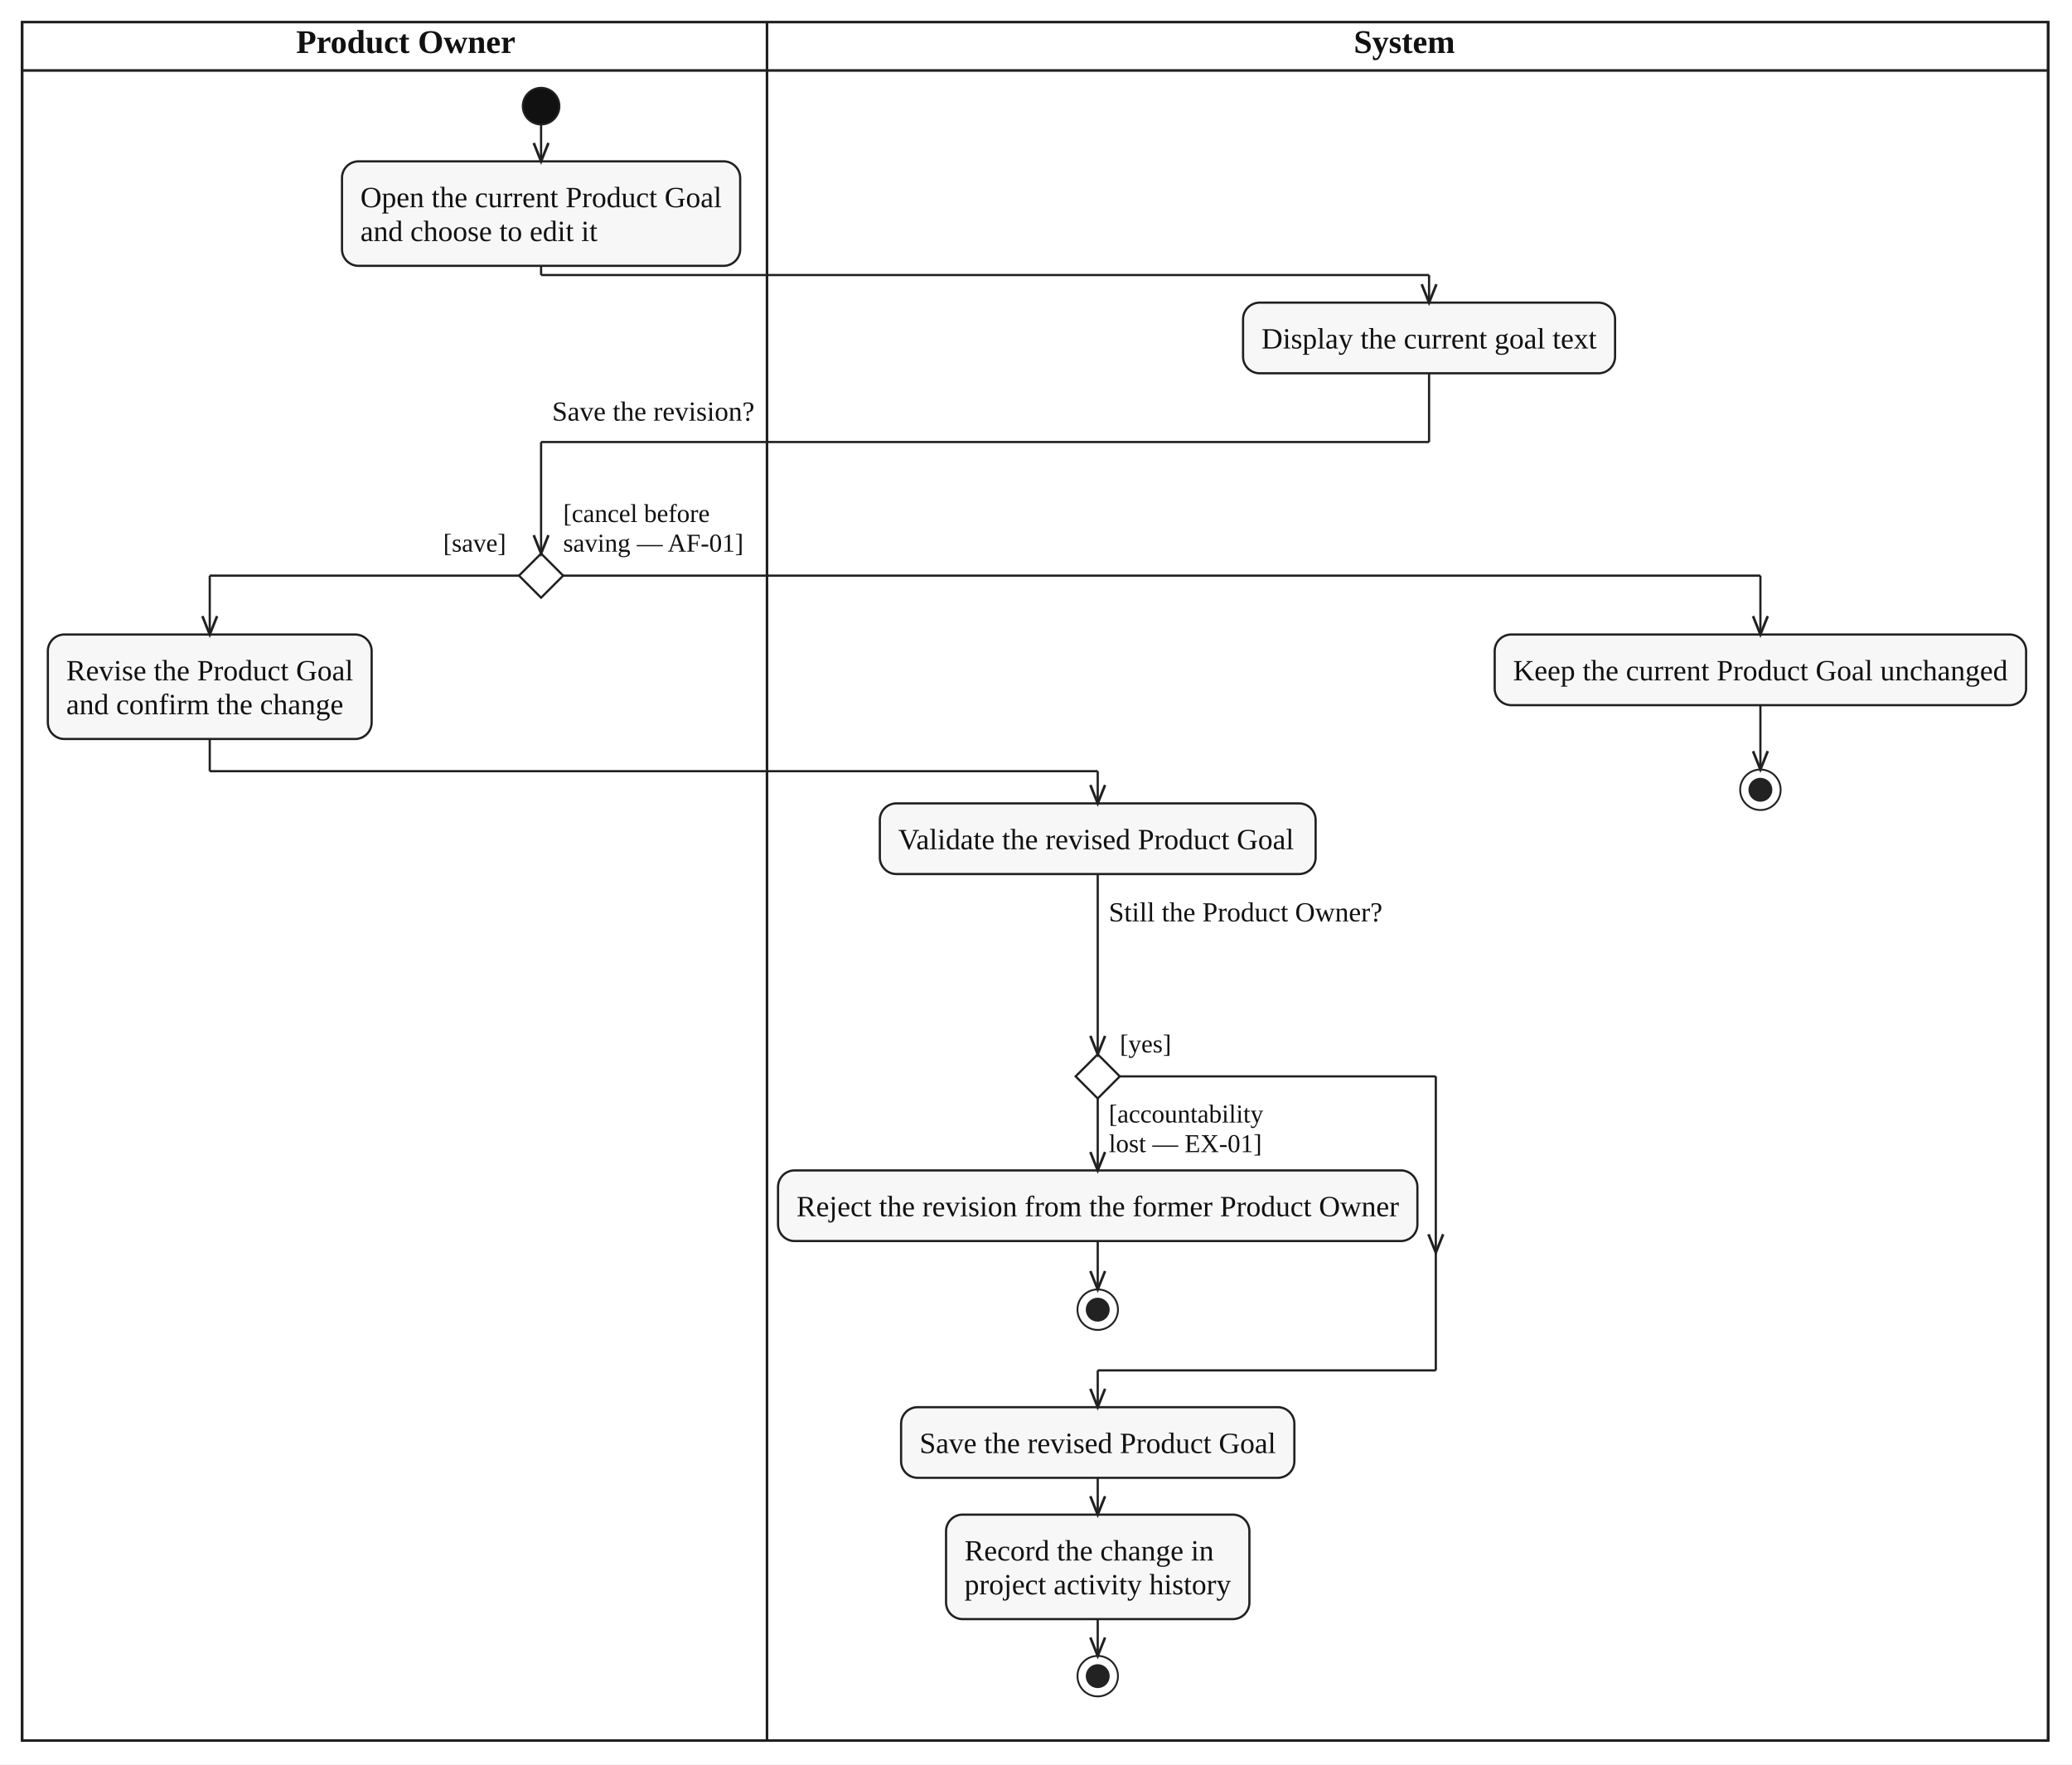
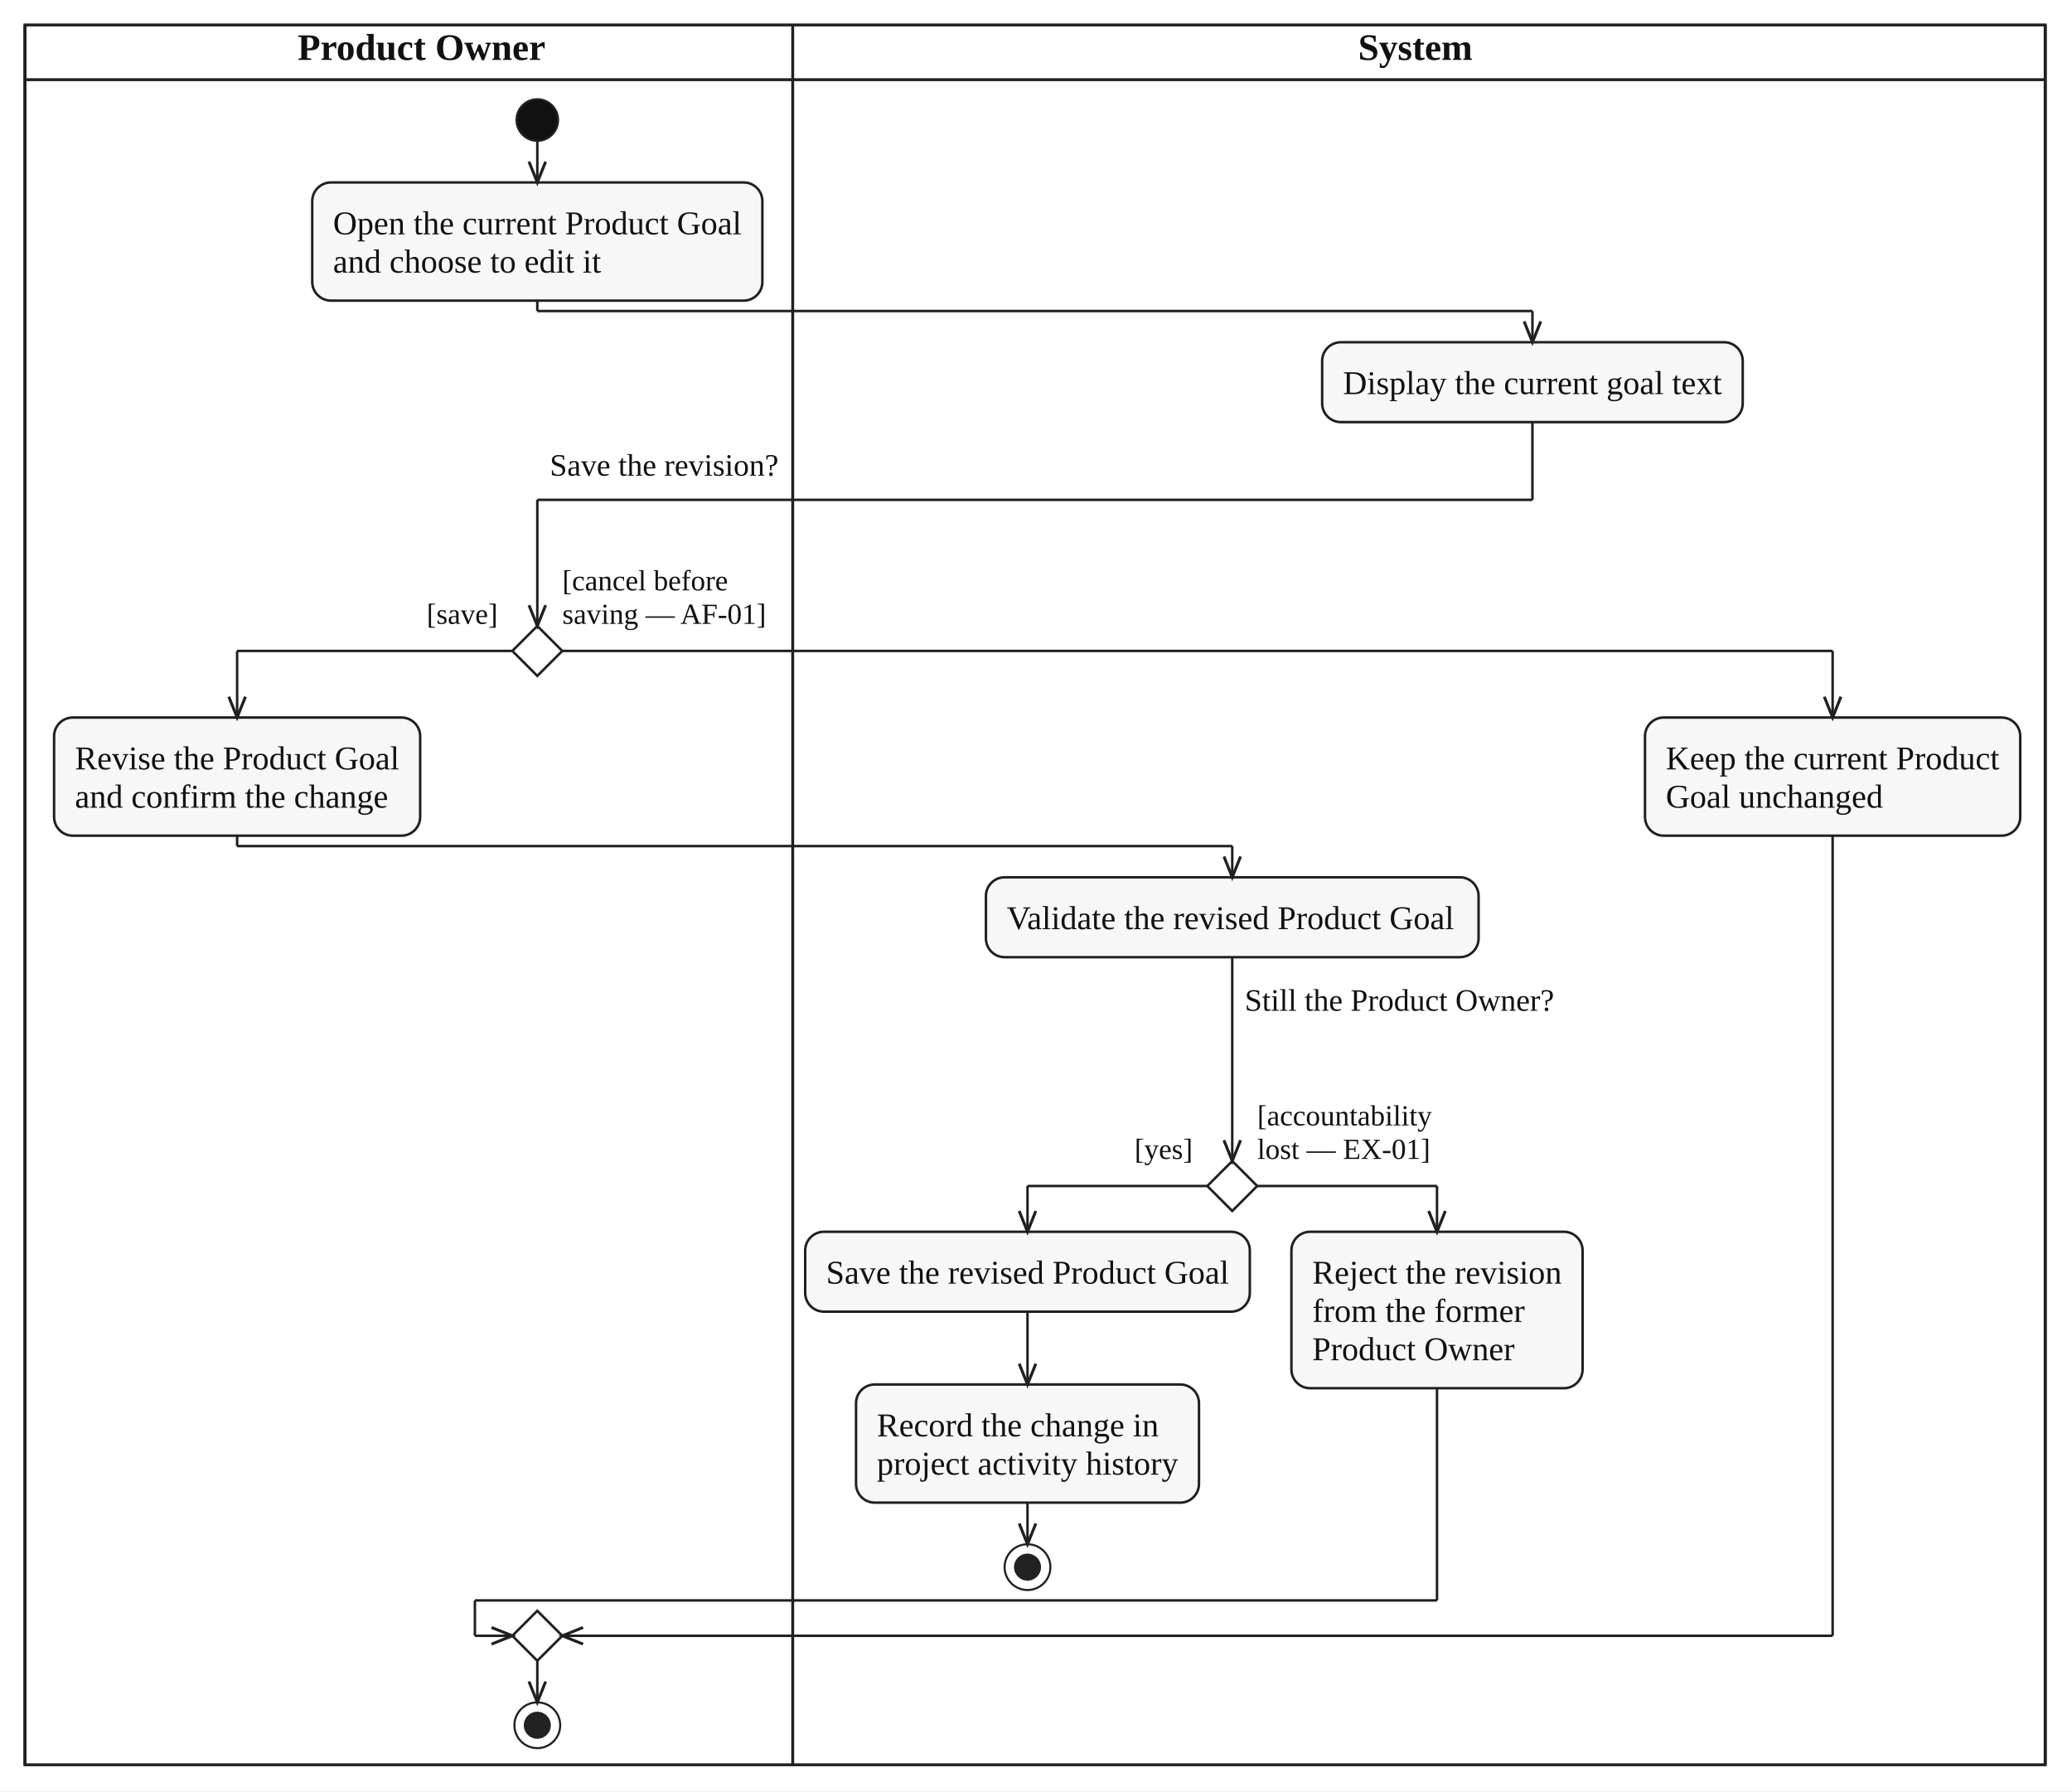
- <svg xmlns="http://www.w3.org/2000/svg" contentStyleType="text/css" height="959px" preserveAspectRatio="none" style="width:1126px;height:959px;background:#FFFFFF;" version="1.1" viewBox="-5 0.394 1126 959" width="1126px" zoomAndPan="magnify" data-pres-formatted="1">
-   <rect id="pres-background" x="-5" y="0.394" width="1126" height="959" fill="#FFFFFF" stroke="none" />
+ <svg xmlns="http://www.w3.org/2000/svg" contentStyleType="text/css" height="861px" preserveAspectRatio="none" style="width:996px;height:861px;background:#FFFFFF;" version="1.1" viewBox="-5 0.394 996 861" width="996px" zoomAndPan="magnify" data-pres-formatted="1">
+   <rect id="pres-background" x="-5" y="0.394" width="996" height="861" fill="#FFFFFF" stroke="none" />
  <defs />
  <g>
-     <rect fill="#FFFFFF" height="30.698" style="stroke:#FFFFFF;stroke-width:1.0;" width="1086.31" x="15" y="12.394" />
-     <ellipse cx="289.045" cy="58.092" fill="#111111" rx="10" ry="10" style="stroke:#222222;stroke-width:1.0;" />
-     <rect fill="#F7F7F7" height="56.797" rx="9" ry="9" style="stroke:#202020;stroke-width:1.2;" width="216.383" x="180.853" y="88.092" />
-     <text fill="#111111" font-family="Times New Roman" font-size="16" lengthAdjust="spacing" textLength="196.383" x="190.853" y="113.029">Open the current Product Goal</text>
-     <text fill="#111111" font-family="Times New Roman" font-size="16" lengthAdjust="spacing" textLength="128.859" x="190.853" y="131.428">and choose to edit it</text>
-     <polygon fill="#FFFFFF" points="289.045,301.274,301.045,313.274,289.045,325.274,277.045,313.274,289.045,301.274" style="stroke:#202020;stroke-width:1.2;" />
-     <text fill="#111111" font-family="Times New Roman" font-size="15" lengthAdjust="spacing" textLength="109.966" x="295.045" y="229.036">Save the revision?</text>
-     <text fill="#111111" font-family="Times New Roman" font-size="15" lengthAdjust="spacing" textLength="3.75" x="295.045" y="246.284"> </text>
-     <text fill="#111111" font-family="Times New Roman" font-size="15" lengthAdjust="spacing" textLength="3.75" x="295.045" y="263.533"> </text>
-     <text fill="#111111" font-family="Times New Roman" font-size="15" lengthAdjust="spacing" textLength="3.75" x="295.045" y="280.781"> </text>
-     <text fill="#111111" font-family="Times New Roman" font-size="15" lengthAdjust="spacing" textLength="3.75" x="295.045" y="298.03"> </text>
-     <text fill="#111111" font-family="Times New Roman" font-size="14" lengthAdjust="spacing" textLength="41.2" x="235.845" y="300.246">[save]  </text>
-     <text fill="#111111" font-family="Times New Roman" font-size="6" lengthAdjust="spacing" textLength="1.5" x="235.845" y="308.876"> </text>
-     <text fill="#111111" font-family="Times New Roman" font-size="14" lengthAdjust="spacing" textLength="86.659" x="301.045" y="284.147">  [cancel before</text>
-     <text fill="#111111" font-family="Times New Roman" font-size="14" lengthAdjust="spacing" textLength="105.772" x="301.045" y="300.246">  saving — AF-01]</text>
-     <text fill="#111111" font-family="Times New Roman" font-size="6" lengthAdjust="spacing" textLength="1.5" x="301.045" y="308.876"> </text>
+     <rect fill="#FFFFFF" height="30.698" style="stroke:#FFFFFF;stroke-width:1.0;" width="956.374" x="15" y="12.394" />
+     <ellipse cx="253.281" cy="58.092" fill="#111111" rx="10" ry="10" style="stroke:#222222;stroke-width:1.0;" />
+     <rect fill="#F7F7F7" height="56.797" rx="9" ry="9" style="stroke:#202020;stroke-width:1.2;" width="216.383" x="145.09" y="88.092" />
+     <text fill="#111111" font-family="Times New Roman" font-size="16" lengthAdjust="spacing" textLength="196.383" x="155.09" y="113.029">Open the current Product Goal</text>
+     <text fill="#111111" font-family="Times New Roman" font-size="16" lengthAdjust="spacing" textLength="128.859" x="155.09" y="131.428">and choose to edit it</text>
+     <polygon fill="#FFFFFF" points="253.281,301.274,265.281,313.274,253.281,325.274,241.281,313.274,253.281,301.274" style="stroke:#202020;stroke-width:1.2;" />
+     <text fill="#111111" font-family="Times New Roman" font-size="15" lengthAdjust="spacing" textLength="109.966" x="259.281" y="229.036">Save the revision?</text>
+     <text fill="#111111" font-family="Times New Roman" font-size="15" lengthAdjust="spacing" textLength="3.75" x="259.281" y="246.284"> </text>
+     <text fill="#111111" font-family="Times New Roman" font-size="15" lengthAdjust="spacing" textLength="3.75" x="259.281" y="263.533"> </text>
+     <text fill="#111111" font-family="Times New Roman" font-size="15" lengthAdjust="spacing" textLength="3.75" x="259.281" y="280.781"> </text>
+     <text fill="#111111" font-family="Times New Roman" font-size="15" lengthAdjust="spacing" textLength="3.75" x="259.281" y="298.03"> </text>
+     <text fill="#111111" font-family="Times New Roman" font-size="14" lengthAdjust="spacing" textLength="41.2" x="200.081" y="300.246">[save]  </text>
+     <text fill="#111111" font-family="Times New Roman" font-size="6" lengthAdjust="spacing" textLength="1.5" x="200.081" y="308.876"> </text>
+     <text fill="#111111" font-family="Times New Roman" font-size="14" lengthAdjust="spacing" textLength="86.659" x="265.281" y="284.147">  [cancel before</text>
+     <text fill="#111111" font-family="Times New Roman" font-size="14" lengthAdjust="spacing" textLength="105.772" x="265.281" y="300.246">  saving — AF-01]</text>
+     <text fill="#111111" font-family="Times New Roman" font-size="6" lengthAdjust="spacing" textLength="1.5" x="265.281" y="308.876"> </text>
    <rect fill="#F7F7F7" height="56.797" rx="9" ry="9" style="stroke:#202020;stroke-width:1.2;" width="175.969" x="21" y="345.274" />
    <text fill="#111111" font-family="Times New Roman" font-size="16" lengthAdjust="spacing" textLength="155.969" x="31" y="370.212">Revise the Product Goal</text>
    <text fill="#111111" font-family="Times New Roman" font-size="16" lengthAdjust="spacing" textLength="150.602" x="31" y="388.61">and confirm the change</text>
-     <line style="stroke:#202020;stroke-width:1.4;" x1="7" x2="7" y1="12.394" y2="946.45" />
-     <rect fill="#F7F7F7" height="38.398" rx="9" ry="9" style="stroke:#202020;stroke-width:1.2;" width="202.164" x="670.523" y="164.889" />
-     <text fill="#111111" font-family="Times New Roman" font-size="16" lengthAdjust="spacing" textLength="182.164" x="680.523" y="189.826">Display the current goal text</text>
-     <rect fill="#F7F7F7" height="38.398" rx="9" ry="9" style="stroke:#202020;stroke-width:1.2;" width="236.82" x="473.134" y="437.071" />
-     <text fill="#111111" font-family="Times New Roman" font-size="16" lengthAdjust="spacing" textLength="216.82" x="483.134" y="462.009">Validate the revised Product Goal</text>
-     <rect fill="#F7F7F7" height="38.398" rx="9" ry="9" style="stroke:#202020;stroke-width:1.2;" width="347.453" x="417.817" y="636.556" />
-     <text fill="#111111" font-family="Times New Roman" font-size="16" lengthAdjust="spacing" textLength="327.453" x="427.817" y="661.493">Reject the revision from the former Product Owner</text>
-     <ellipse cx="591.544" cy="712.255" fill="none" rx="11" ry="11" style="stroke:#222222;stroke-width:1.0;" />
-     <ellipse cx="591.544" cy="712.255" fill="#222222" rx="6" ry="6" style="stroke:#222222;stroke-width:1.0;" />
-     <polygon fill="#FFFFFF" points="591.544,573.457,603.544,585.457,591.544,597.457,579.544,585.457,591.544,573.457" style="stroke:#202020;stroke-width:1.2;" />
-     <text fill="#111111" font-family="Times New Roman" font-size="15" lengthAdjust="spacing" textLength="148.726" x="597.544" y="501.218">Still the Product Owner?</text>
-     <text fill="#111111" font-family="Times New Roman" font-size="15" lengthAdjust="spacing" textLength="3.75" x="597.544" y="518.467"> </text>
-     <text fill="#111111" font-family="Times New Roman" font-size="15" lengthAdjust="spacing" textLength="3.75" x="597.544" y="535.715"> </text>
-     <text fill="#111111" font-family="Times New Roman" font-size="15" lengthAdjust="spacing" textLength="3.75" x="597.544" y="552.964"> </text>
-     <text fill="#111111" font-family="Times New Roman" font-size="15" lengthAdjust="spacing" textLength="3.75" x="597.544" y="570.212"> </text>
-     <text fill="#111111" font-family="Times New Roman" font-size="14" lengthAdjust="spacing" textLength="90.966" x="597.544" y="610.527">  [accountability</text>
-     <text fill="#111111" font-family="Times New Roman" font-size="14" lengthAdjust="spacing" textLength="90.214" x="597.544" y="626.626">  lost — EX-01]</text>
-     <text fill="#111111" font-family="Times New Roman" font-size="6" lengthAdjust="spacing" textLength="1.5" x="597.544" y="635.256"> </text>
-     <text fill="#111111" font-family="Times New Roman" font-size="14" lengthAdjust="spacing" textLength="34.986" x="603.544" y="572.429">[yes]  </text>
-     <text fill="#111111" font-family="Times New Roman" font-size="6" lengthAdjust="spacing" textLength="1.5" x="603.544" y="581.059"> </text>
-     <rect fill="#F7F7F7" height="38.398" rx="9" ry="9" style="stroke:#202020;stroke-width:1.2;" width="213.727" x="484.681" y="765.255" />
-     <text fill="#111111" font-family="Times New Roman" font-size="16" lengthAdjust="spacing" textLength="193.727" x="494.681" y="790.192">Save the revised Product Goal</text>
-     <rect fill="#F7F7F7" height="56.797" rx="9" ry="9" style="stroke:#202020;stroke-width:1.2;" width="164.852" x="509.118" y="823.653" />
-     <text fill="#111111" font-family="Times New Roman" font-size="16" lengthAdjust="spacing" textLength="135.5" x="519.118" y="848.591">Record the change in</text>
-     <text fill="#111111" font-family="Times New Roman" font-size="16" lengthAdjust="spacing" textLength="144.852" x="519.118" y="866.989">project activity history</text>
-     <ellipse cx="591.544" cy="911.45" fill="none" rx="11" ry="11" style="stroke:#222222;stroke-width:1.0;" />
-     <ellipse cx="591.544" cy="911.45" fill="#222222" rx="6" ry="6" style="stroke:#222222;stroke-width:1.0;" />
-     <rect fill="#F7F7F7" height="38.398" rx="9" ry="9" style="stroke:#202020;stroke-width:1.2;" width="288.789" x="807.27" y="345.274" />
-     <text fill="#111111" font-family="Times New Roman" font-size="16" lengthAdjust="spacing" textLength="268.789" x="817.27" y="370.212">Keep the current Product Goal unchanged</text>
-     <ellipse cx="951.665" cy="429.673" fill="none" rx="11" ry="11" style="stroke:#222222;stroke-width:1.0;" />
-     <ellipse cx="951.665" cy="429.673" fill="#222222" rx="6" ry="6" style="stroke:#222222;stroke-width:1.0;" />
-     <line style="stroke:#202020;stroke-width:1.4;" x1="411.817" x2="411.817" y1="12.394" y2="946.45" />
-     <line style="stroke:#202020;stroke-width:1.4;" x1="1108.06" x2="1108.06" y1="12.394" y2="946.45" />
-     <line style="stroke:#202020;stroke-width:1.2;" x1="289.045" x2="289.045" y1="68.092" y2="88.092" />
-     <polyline points="285.045,78.092 289.045,88.092 293.045,78.092" fill="none" stroke="#202020" stroke-width="1.4" stroke-linejoin="miter" stroke-linecap="butt" class="open-arrowhead" />
-     <line style="stroke:#202020;stroke-width:1.2;" x1="277.045" x2="108.984" y1="313.274" y2="313.274" />
+     <polygon fill="#FFFFFF" points="253.281,774.652,265.281,786.652,253.281,798.652,241.281,786.652,253.281,774.652" style="stroke:#202020;stroke-width:1.2;" />
+     <ellipse cx="253.281" cy="829.652" fill="none" rx="11" ry="11" style="stroke:#222222;stroke-width:1.0;" />
+     <ellipse cx="253.281" cy="829.652" fill="#222222" rx="6" ry="6" style="stroke:#222222;stroke-width:1.0;" />
+     <line style="stroke:#202020;stroke-width:1.4;" x1="7" x2="7" y1="12.394" y2="848.652" />
+     <rect fill="#F7F7F7" height="38.398" rx="9" ry="9" style="stroke:#202020;stroke-width:1.2;" width="202.164" x="630.554" y="164.889" />
+     <text fill="#111111" font-family="Times New Roman" font-size="16" lengthAdjust="spacing" textLength="182.164" x="640.554" y="189.826">Display the current goal text</text>
+     <rect fill="#F7F7F7" height="38.398" rx="9" ry="9" style="stroke:#202020;stroke-width:1.2;" width="236.82" x="468.929" y="422.071" />
+     <text fill="#111111" font-family="Times New Roman" font-size="16" lengthAdjust="spacing" textLength="216.82" x="478.929" y="447.009">Validate the revised Product Goal</text>
+     <polygon fill="#FFFFFF" points="587.339,558.457,599.339,570.457,587.339,582.457,575.339,570.457,587.339,558.457" style="stroke:#202020;stroke-width:1.2;" />
+     <text fill="#111111" font-family="Times New Roman" font-size="15" lengthAdjust="spacing" textLength="148.726" x="593.339" y="486.218">Still the Product Owner?</text>
+     <text fill="#111111" font-family="Times New Roman" font-size="15" lengthAdjust="spacing" textLength="3.75" x="593.339" y="503.467"> </text>
+     <text fill="#111111" font-family="Times New Roman" font-size="15" lengthAdjust="spacing" textLength="3.75" x="593.339" y="520.715"> </text>
+     <text fill="#111111" font-family="Times New Roman" font-size="15" lengthAdjust="spacing" textLength="3.75" x="593.339" y="537.964"> </text>
+     <text fill="#111111" font-family="Times New Roman" font-size="15" lengthAdjust="spacing" textLength="3.75" x="593.339" y="555.212"> </text>
+     <text fill="#111111" font-family="Times New Roman" font-size="14" lengthAdjust="spacing" textLength="34.986" x="540.352" y="557.429">[yes]  </text>
+     <text fill="#111111" font-family="Times New Roman" font-size="6" lengthAdjust="spacing" textLength="1.5" x="540.352" y="566.059"> </text>
+     <text fill="#111111" font-family="Times New Roman" font-size="14" lengthAdjust="spacing" textLength="90.966" x="599.339" y="541.33">  [accountability</text>
+     <text fill="#111111" font-family="Times New Roman" font-size="14" lengthAdjust="spacing" textLength="90.214" x="599.339" y="557.429">  lost — EX-01]</text>
+     <text fill="#111111" font-family="Times New Roman" font-size="6" lengthAdjust="spacing" textLength="1.5" x="599.339" y="566.059"> </text>
+     <rect fill="#F7F7F7" height="38.398" rx="9" ry="9" style="stroke:#202020;stroke-width:1.2;" width="213.727" x="382.054" y="592.457" />
+     <text fill="#111111" font-family="Times New Roman" font-size="16" lengthAdjust="spacing" textLength="193.727" x="392.054" y="617.394">Save the revised Product Goal</text>
+     <rect fill="#F7F7F7" height="56.797" rx="9" ry="9" style="stroke:#202020;stroke-width:1.2;" width="164.852" x="406.491" y="665.856" />
+     <text fill="#111111" font-family="Times New Roman" font-size="16" lengthAdjust="spacing" textLength="135.5" x="416.491" y="690.793">Record the change in</text>
+     <text fill="#111111" font-family="Times New Roman" font-size="16" lengthAdjust="spacing" textLength="144.852" x="416.491" y="709.191">project activity history</text>
+     <ellipse cx="488.917" cy="753.652" fill="none" rx="11" ry="11" style="stroke:#222222;stroke-width:1.0;" />
+     <ellipse cx="488.917" cy="753.652" fill="#222222" rx="6" ry="6" style="stroke:#222222;stroke-width:1.0;" />
+     <rect fill="#F7F7F7" height="75.195" rx="9" ry="9" style="stroke:#202020;stroke-width:1.2;" width="139.961" x="615.78" y="592.457" />
+     <text fill="#111111" font-family="Times New Roman" font-size="16" lengthAdjust="spacing" textLength="119.961" x="625.78" y="617.394">Reject the revision</text>
+     <text fill="#111111" font-family="Times New Roman" font-size="16" lengthAdjust="spacing" textLength="102.18" x="625.78" y="635.793">from the former</text>
+     <text fill="#111111" font-family="Times New Roman" font-size="16" lengthAdjust="spacing" textLength="97.312" x="625.78" y="654.191">Product Owner</text>
+     <rect fill="#F7F7F7" height="56.797" rx="9" ry="9" style="stroke:#202020;stroke-width:1.2;" width="180.383" x="785.741" y="345.274" />
+     <text fill="#111111" font-family="Times New Roman" font-size="16" lengthAdjust="spacing" textLength="160.383" x="795.741" y="370.212">Keep the current Product</text>
+     <text fill="#111111" font-family="Times New Roman" font-size="16" lengthAdjust="spacing" textLength="104.406" x="795.741" y="388.61">Goal unchanged</text>
+     <line style="stroke:#202020;stroke-width:1.4;" x1="376.054" x2="376.054" y1="12.394" y2="848.652" />
+     <line style="stroke:#202020;stroke-width:1.4;" x1="978.124" x2="978.124" y1="12.394" y2="848.652" />
+     <line style="stroke:#202020;stroke-width:1.2;" x1="253.281" x2="253.281" y1="68.092" y2="88.092" />
+     <polyline points="249.281,78.092 253.281,88.092 257.281,78.092" fill="none" stroke="#202020" stroke-width="1.4" stroke-linejoin="miter" stroke-linecap="butt" class="open-arrowhead" />
+     <line style="stroke:#202020;stroke-width:1.2;" x1="241.281" x2="108.984" y1="313.274" y2="313.274" />
    <line style="stroke:#202020;stroke-width:1.2;" x1="108.984" x2="108.984" y1="313.274" y2="345.274" />
    <polyline points="104.984,335.274 108.984,345.274 112.984,335.274" fill="none" stroke="#202020" stroke-width="1.4" stroke-linejoin="miter" stroke-linecap="butt" class="open-arrowhead" />
-     <line style="stroke:#202020;stroke-width:1.2;" x1="591.544" x2="591.544" y1="674.954" y2="701.255" />
-     <polyline points="587.544,691.255 591.544,701.255 595.544,691.255" fill="none" stroke="#202020" stroke-width="1.4" stroke-linejoin="miter" stroke-linecap="butt" class="open-arrowhead" />
-     <line style="stroke:#202020;stroke-width:1.2;" x1="591.544" x2="591.544" y1="597.457" y2="636.556" />
-     <polyline points="587.544,626.556 591.544,636.556 595.544,626.556" fill="none" stroke="#202020" stroke-width="1.4" stroke-linejoin="miter" stroke-linecap="butt" class="open-arrowhead" />
-     <line style="stroke:#202020;stroke-width:1.2;" x1="603.544" x2="775.27" y1="585.457" y2="585.457" />
-     <polyline points="771.27,671.255 775.27,681.255 779.27,671.255" fill="none" stroke="#202020" stroke-width="1.4" stroke-linejoin="miter" stroke-linecap="butt" class="open-arrowhead" />
-     <line style="stroke:#202020;stroke-width:1.2;" x1="775.27" x2="775.27" y1="585.457" y2="745.255" />
-     <line style="stroke:#202020;stroke-width:1.2;" x1="775.27" x2="591.544" y1="745.255" y2="745.255" />
-     <line style="stroke:#202020;stroke-width:1.2;" x1="591.544" x2="591.544" y1="745.255" y2="765.255" />
-     <polyline points="587.544,755.255 591.544,765.255 595.544,755.255" fill="none" stroke="#202020" stroke-width="1.4" stroke-linejoin="miter" stroke-linecap="butt" class="open-arrowhead" />
-     <line style="stroke:#202020;stroke-width:1.2;" x1="591.544" x2="591.544" y1="475.47" y2="573.457" />
-     <polyline points="587.544,563.457 591.544,573.457 595.544,563.457" fill="none" stroke="#202020" stroke-width="1.4" stroke-linejoin="miter" stroke-linecap="butt" class="open-arrowhead" />
-     <line style="stroke:#202020;stroke-width:1.2;" x1="591.544" x2="591.544" y1="803.653" y2="823.653" />
-     <polyline points="587.544,813.653 591.544,823.653 595.544,813.653" fill="none" stroke="#202020" stroke-width="1.4" stroke-linejoin="miter" stroke-linecap="butt" class="open-arrowhead" />
-     <line style="stroke:#202020;stroke-width:1.2;" x1="591.544" x2="591.544" y1="880.45" y2="900.45" />
-     <polyline points="587.544,890.45 591.544,900.45 595.544,890.45" fill="none" stroke="#202020" stroke-width="1.4" stroke-linejoin="miter" stroke-linecap="butt" class="open-arrowhead" />
-     <line style="stroke:#202020;stroke-width:1.2;" x1="951.665" x2="951.665" y1="383.673" y2="418.673" />
-     <polyline points="947.665,408.673 951.665,418.673 955.665,408.673" fill="none" stroke="#202020" stroke-width="1.4" stroke-linejoin="miter" stroke-linecap="butt" class="open-arrowhead" />
-     <line style="stroke:#202020;stroke-width:1.2;" x1="289.045" x2="289.045" y1="144.889" y2="149.889" />
-     <line style="stroke:#202020;stroke-width:1.2;" x1="289.045" x2="771.605" y1="149.889" y2="149.889" />
-     <line style="stroke:#202020;stroke-width:1.2;" x1="771.605" x2="771.605" y1="149.889" y2="164.889" />
-     <polyline points="767.605,154.889 771.605,164.889 775.605,154.889" fill="none" stroke="#202020" stroke-width="1.4" stroke-linejoin="miter" stroke-linecap="butt" class="open-arrowhead" />
-     <line style="stroke:#202020;stroke-width:1.2;" x1="108.984" x2="108.984" y1="402.071" y2="419.571" />
-     <line style="stroke:#202020;stroke-width:1.2;" x1="108.984" x2="591.544" y1="419.571" y2="419.571" />
-     <line style="stroke:#202020;stroke-width:1.2;" x1="591.544" x2="591.544" y1="419.571" y2="437.071" />
-     <polyline points="587.544,427.071 591.544,437.071 595.544,427.071" fill="none" stroke="#202020" stroke-width="1.4" stroke-linejoin="miter" stroke-linecap="butt" class="open-arrowhead" />
-     <line style="stroke:#202020;stroke-width:1.2;" x1="301.045" x2="951.665" y1="313.274" y2="313.274" />
-     <line style="stroke:#202020;stroke-width:1.2;" x1="951.665" x2="951.665" y1="313.274" y2="345.274" />
-     <polyline points="947.665,335.274 951.665,345.274 955.665,335.274" fill="none" stroke="#202020" stroke-width="1.4" stroke-linejoin="miter" stroke-linecap="butt" class="open-arrowhead" />
-     <line style="stroke:#202020;stroke-width:1.2;" x1="771.605" x2="771.605" y1="203.287" y2="240.653" />
-     <line style="stroke:#202020;stroke-width:1.2;" x1="771.605" x2="289.045" y1="240.653" y2="240.653" />
-     <line style="stroke:#202020;stroke-width:1.2;" x1="289.045" x2="289.045" y1="240.653" y2="301.274" />
-     <polyline points="285.045,291.274 289.045,301.274 293.045,291.274" fill="none" stroke="#202020" stroke-width="1.4" stroke-linejoin="miter" stroke-linecap="butt" class="open-arrowhead" />
-     <text fill="#111111" font-family="Times New Roman" font-size="18" font-weight="bold" lengthAdjust="spacing" textLength="119.478" x="155.919" y="29.198">Product Owner</text>
-     <text fill="#111111" font-family="Times New Roman" font-size="7" font-weight="bold" lengthAdjust="spacing" textLength="1.75" x="151.419" y="39.627"> </text>
-     <text fill="#111111" font-family="Times New Roman" font-size="18" font-weight="bold" lengthAdjust="spacing" textLength="54.993" x="730.692" y="29.198">System</text>
-     <text fill="#111111" font-family="Times New Roman" font-size="7" font-weight="bold" lengthAdjust="spacing" textLength="1.75" x="726.192" y="39.627"> </text>
+     <line style="stroke:#202020;stroke-width:1.2;" x1="253.281" x2="253.281" y1="798.652" y2="818.652" />
+     <polyline points="249.281,808.652 253.281,818.652 257.281,808.652" fill="none" stroke="#202020" stroke-width="1.4" stroke-linejoin="miter" stroke-linecap="butt" class="open-arrowhead" />
+     <line style="stroke:#202020;stroke-width:1.2;" x1="488.917" x2="488.917" y1="630.856" y2="665.856" />
+     <polyline points="484.917,655.856 488.917,665.856 492.917,655.856" fill="none" stroke="#202020" stroke-width="1.4" stroke-linejoin="miter" stroke-linecap="butt" class="open-arrowhead" />
+     <line style="stroke:#202020;stroke-width:1.2;" x1="488.917" x2="488.917" y1="722.652" y2="742.652" />
+     <polyline points="484.917,732.652 488.917,742.652 492.917,732.652" fill="none" stroke="#202020" stroke-width="1.4" stroke-linejoin="miter" stroke-linecap="butt" class="open-arrowhead" />
+     <line style="stroke:#202020;stroke-width:1.2;" x1="575.339" x2="488.917" y1="570.457" y2="570.457" />
+     <line style="stroke:#202020;stroke-width:1.2;" x1="488.917" x2="488.917" y1="570.457" y2="592.457" />
+     <polyline points="484.917,582.457 488.917,592.457 492.917,582.457" fill="none" stroke="#202020" stroke-width="1.4" stroke-linejoin="miter" stroke-linecap="butt" class="open-arrowhead" />
+     <line style="stroke:#202020;stroke-width:1.2;" x1="599.339" x2="685.761" y1="570.457" y2="570.457" />
+     <line style="stroke:#202020;stroke-width:1.2;" x1="685.761" x2="685.761" y1="570.457" y2="592.457" />
+     <polyline points="681.761,582.457 685.761,592.457 689.761,582.457" fill="none" stroke="#202020" stroke-width="1.4" stroke-linejoin="miter" stroke-linecap="butt" class="open-arrowhead" />
+     <line style="stroke:#202020;stroke-width:1.2;" x1="685.761" x2="685.761" y1="667.652" y2="769.652" />
+     <line style="stroke:#202020;stroke-width:1.2;" x1="685.761" x2="223.281" y1="769.652" y2="769.652" />
+     <line style="stroke:#202020;stroke-width:1.2;" x1="223.281" x2="223.281" y1="769.652" y2="786.652" />
+     <line style="stroke:#202020;stroke-width:1.2;" x1="223.281" x2="241.281" y1="786.652" y2="786.652" />
+     <polyline points="231.281,782.652 241.281,786.652 231.281,790.652" fill="none" stroke="#202020" stroke-width="1.4" stroke-linejoin="miter" stroke-linecap="butt" class="open-arrowhead" />
+     <line style="stroke:#202020;stroke-width:1.2;" x1="587.339" x2="587.339" y1="460.47" y2="558.457" />
+     <polyline points="583.339,548.457 587.339,558.457 591.339,548.457" fill="none" stroke="#202020" stroke-width="1.4" stroke-linejoin="miter" stroke-linecap="butt" class="open-arrowhead" />
+     <line style="stroke:#202020;stroke-width:1.2;" x1="253.281" x2="253.281" y1="144.889" y2="149.889" />
+     <line style="stroke:#202020;stroke-width:1.2;" x1="253.281" x2="731.636" y1="149.889" y2="149.889" />
+     <line style="stroke:#202020;stroke-width:1.2;" x1="731.636" x2="731.636" y1="149.889" y2="164.889" />
+     <polyline points="727.636,154.889 731.636,164.889 735.636,154.889" fill="none" stroke="#202020" stroke-width="1.4" stroke-linejoin="miter" stroke-linecap="butt" class="open-arrowhead" />
+     <line style="stroke:#202020;stroke-width:1.2;" x1="108.984" x2="108.984" y1="402.071" y2="407.071" />
+     <line style="stroke:#202020;stroke-width:1.2;" x1="108.984" x2="587.339" y1="407.071" y2="407.071" />
+     <line style="stroke:#202020;stroke-width:1.2;" x1="587.339" x2="587.339" y1="407.071" y2="422.071" />
+     <polyline points="583.339,412.071 587.339,422.071 591.339,412.071" fill="none" stroke="#202020" stroke-width="1.4" stroke-linejoin="miter" stroke-linecap="butt" class="open-arrowhead" />
+     <line style="stroke:#202020;stroke-width:1.2;" x1="265.281" x2="875.933" y1="313.274" y2="313.274" />
+     <line style="stroke:#202020;stroke-width:1.2;" x1="875.933" x2="875.933" y1="313.274" y2="345.274" />
+     <polyline points="871.933,335.274 875.933,345.274 879.933,335.274" fill="none" stroke="#202020" stroke-width="1.4" stroke-linejoin="miter" stroke-linecap="butt" class="open-arrowhead" />
+     <line style="stroke:#202020;stroke-width:1.2;" x1="875.933" x2="875.933" y1="402.071" y2="786.652" />
+     <line style="stroke:#202020;stroke-width:1.2;" x1="875.933" x2="265.281" y1="786.652" y2="786.652" />
+     <polyline points="275.281,782.652 265.281,786.652 275.281,790.652" fill="none" stroke="#202020" stroke-width="1.4" stroke-linejoin="miter" stroke-linecap="butt" class="open-arrowhead" />
+     <line style="stroke:#202020;stroke-width:1.2;" x1="731.636" x2="731.636" y1="203.287" y2="240.653" />
+     <line style="stroke:#202020;stroke-width:1.2;" x1="731.636" x2="253.281" y1="240.653" y2="240.653" />
+     <line style="stroke:#202020;stroke-width:1.2;" x1="253.281" x2="253.281" y1="240.653" y2="301.274" />
+     <polyline points="249.281,291.274 253.281,301.274 257.281,291.274" fill="none" stroke="#202020" stroke-width="1.4" stroke-linejoin="miter" stroke-linecap="butt" class="open-arrowhead" />
+     <text fill="#111111" font-family="Times New Roman" font-size="18" font-weight="bold" lengthAdjust="spacing" textLength="119.478" x="138.038" y="29.198">Product Owner</text>
+     <text fill="#111111" font-family="Times New Roman" font-size="7" font-weight="bold" lengthAdjust="spacing" textLength="1.75" x="133.538" y="39.627"> </text>
+     <text fill="#111111" font-family="Times New Roman" font-size="18" font-weight="bold" lengthAdjust="spacing" textLength="54.993" x="647.842" y="29.198">System</text>
+     <text fill="#111111" font-family="Times New Roman" font-size="7" font-weight="bold" lengthAdjust="spacing" textLength="1.75" x="643.342" y="39.627"> </text>
  </g>
  <g id="pres-frame" fill="none" stroke="#202020" stroke-width="1.4">
-     <rect x="7" y="12.394" width="1101.06" height="934.057" />
-     <line x1="7" x2="1108.06" y1="38.698" y2="38.698" />
+     <rect x="7" y="12.394" width="971.124" height="836.259" />
+     <line x1="7" x2="978.124" y1="38.698" y2="38.698" />
  </g>
</svg>
